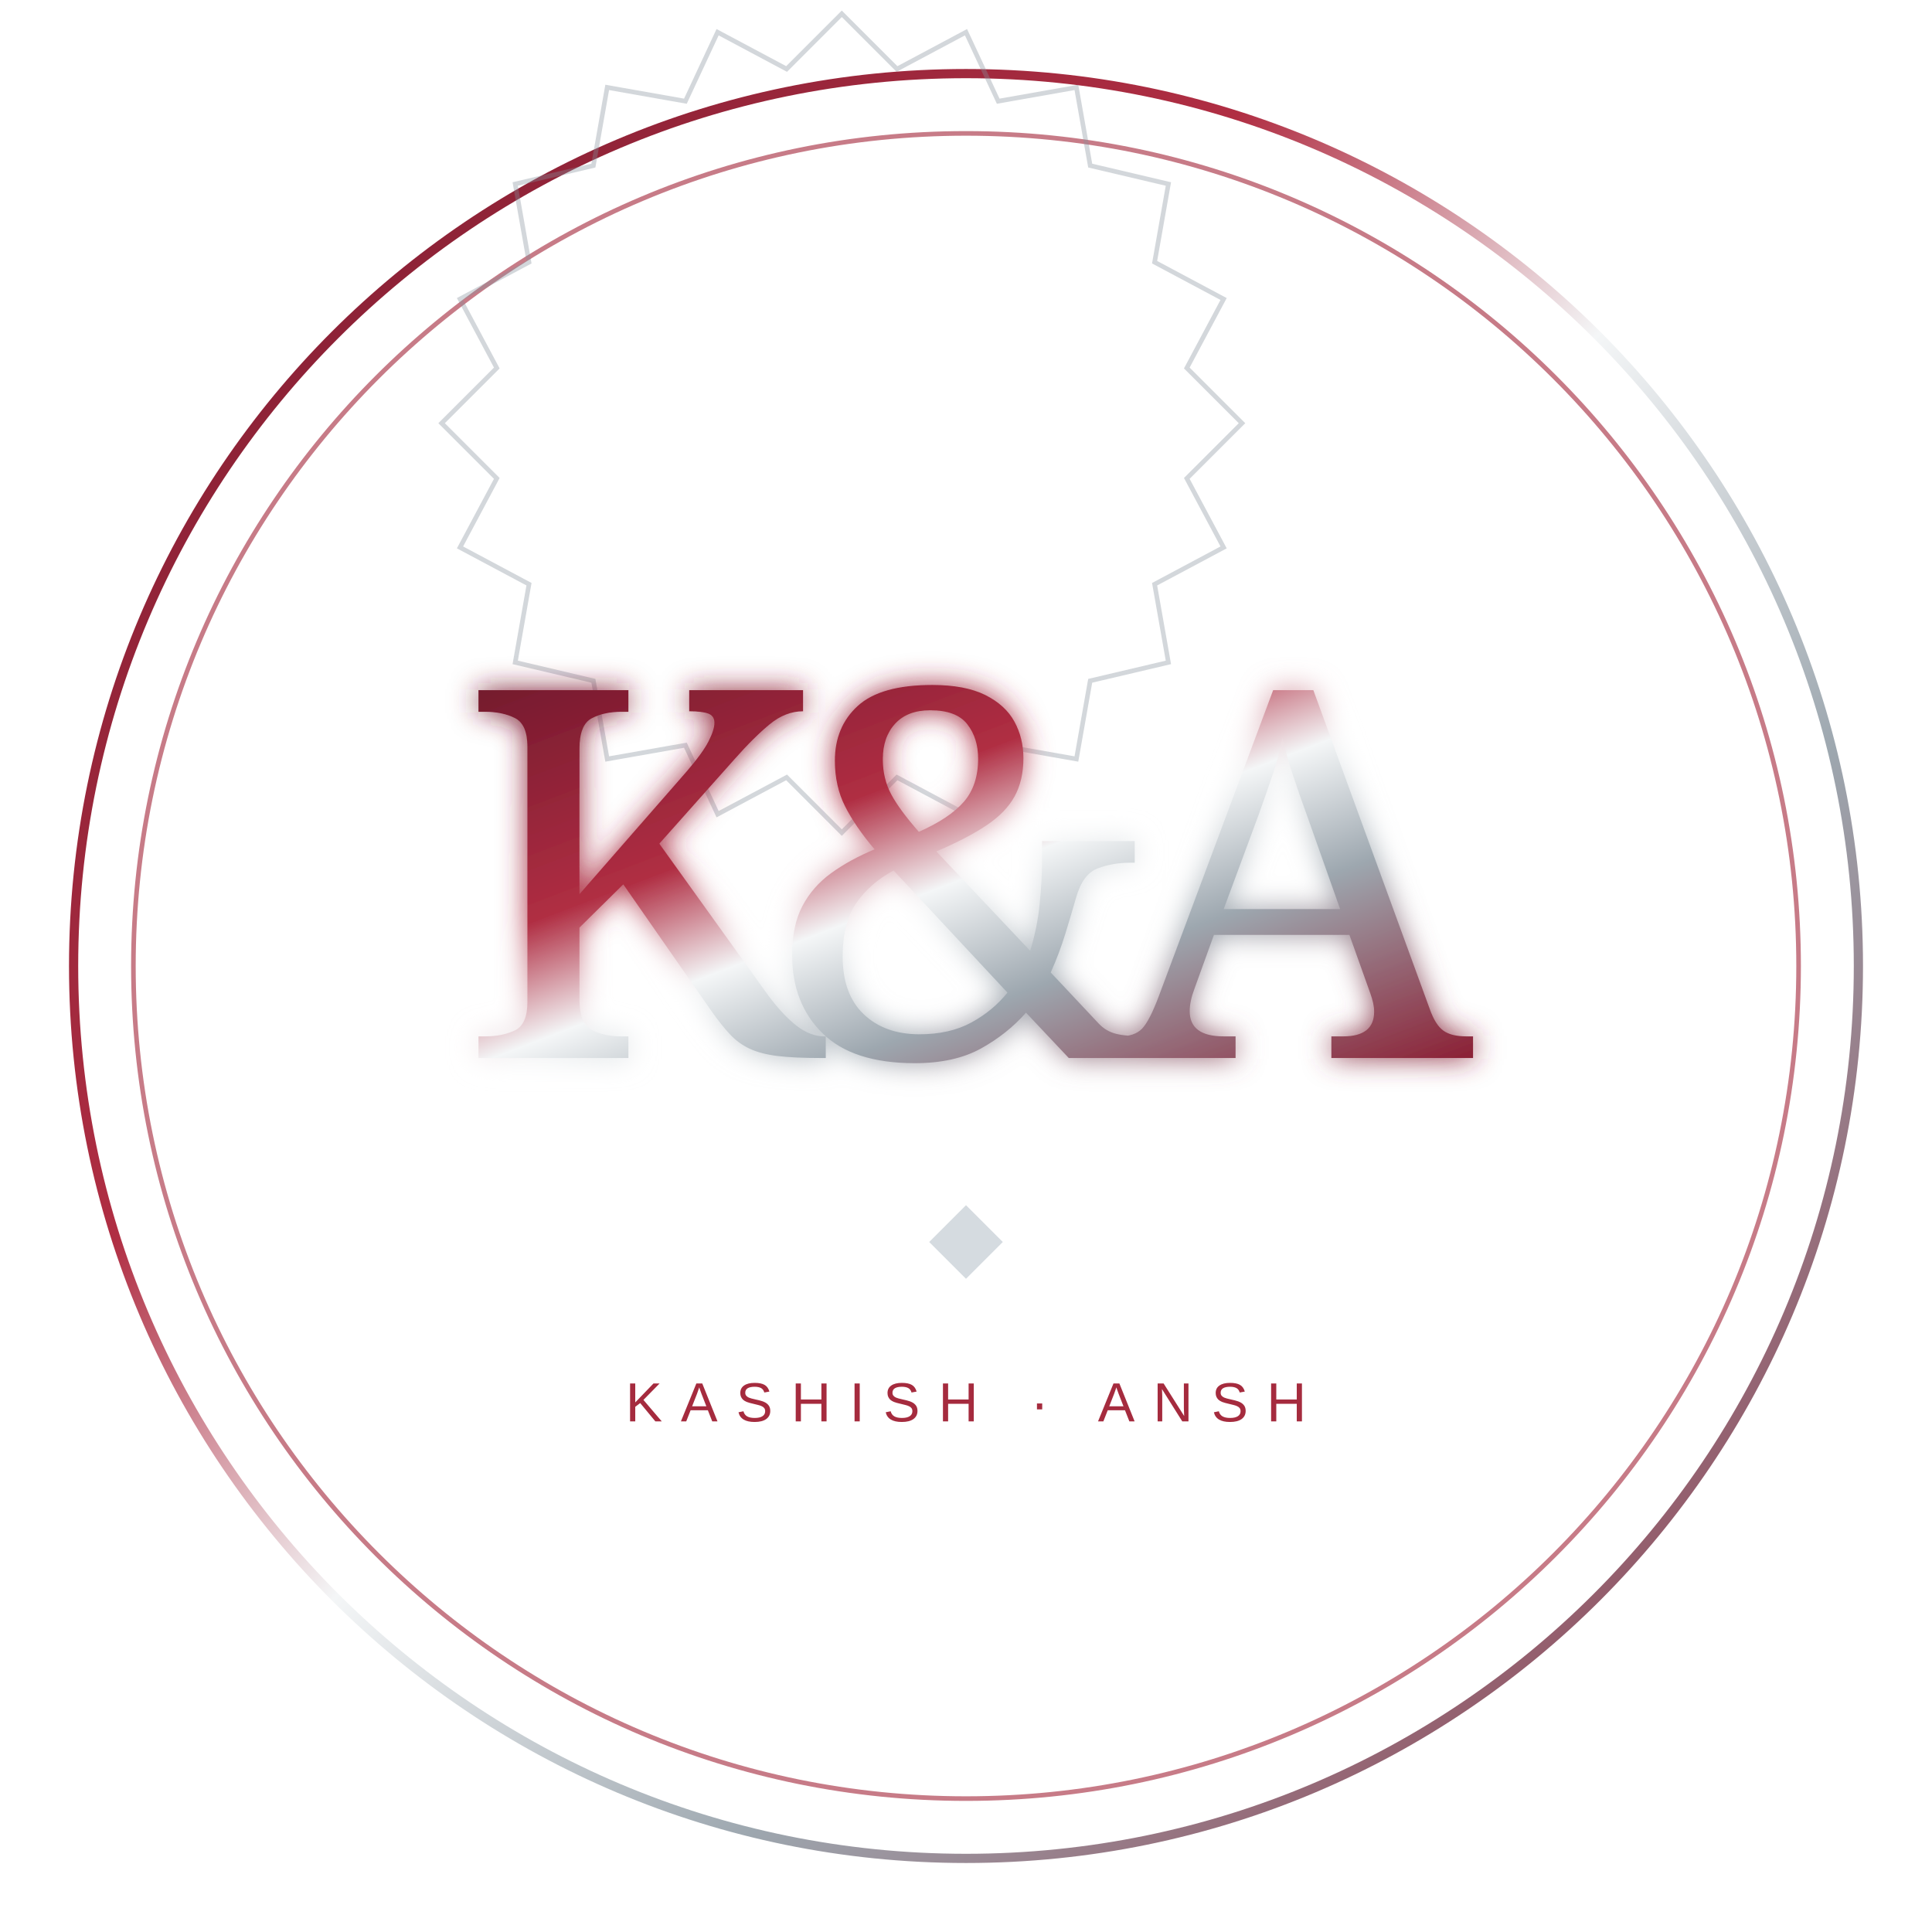
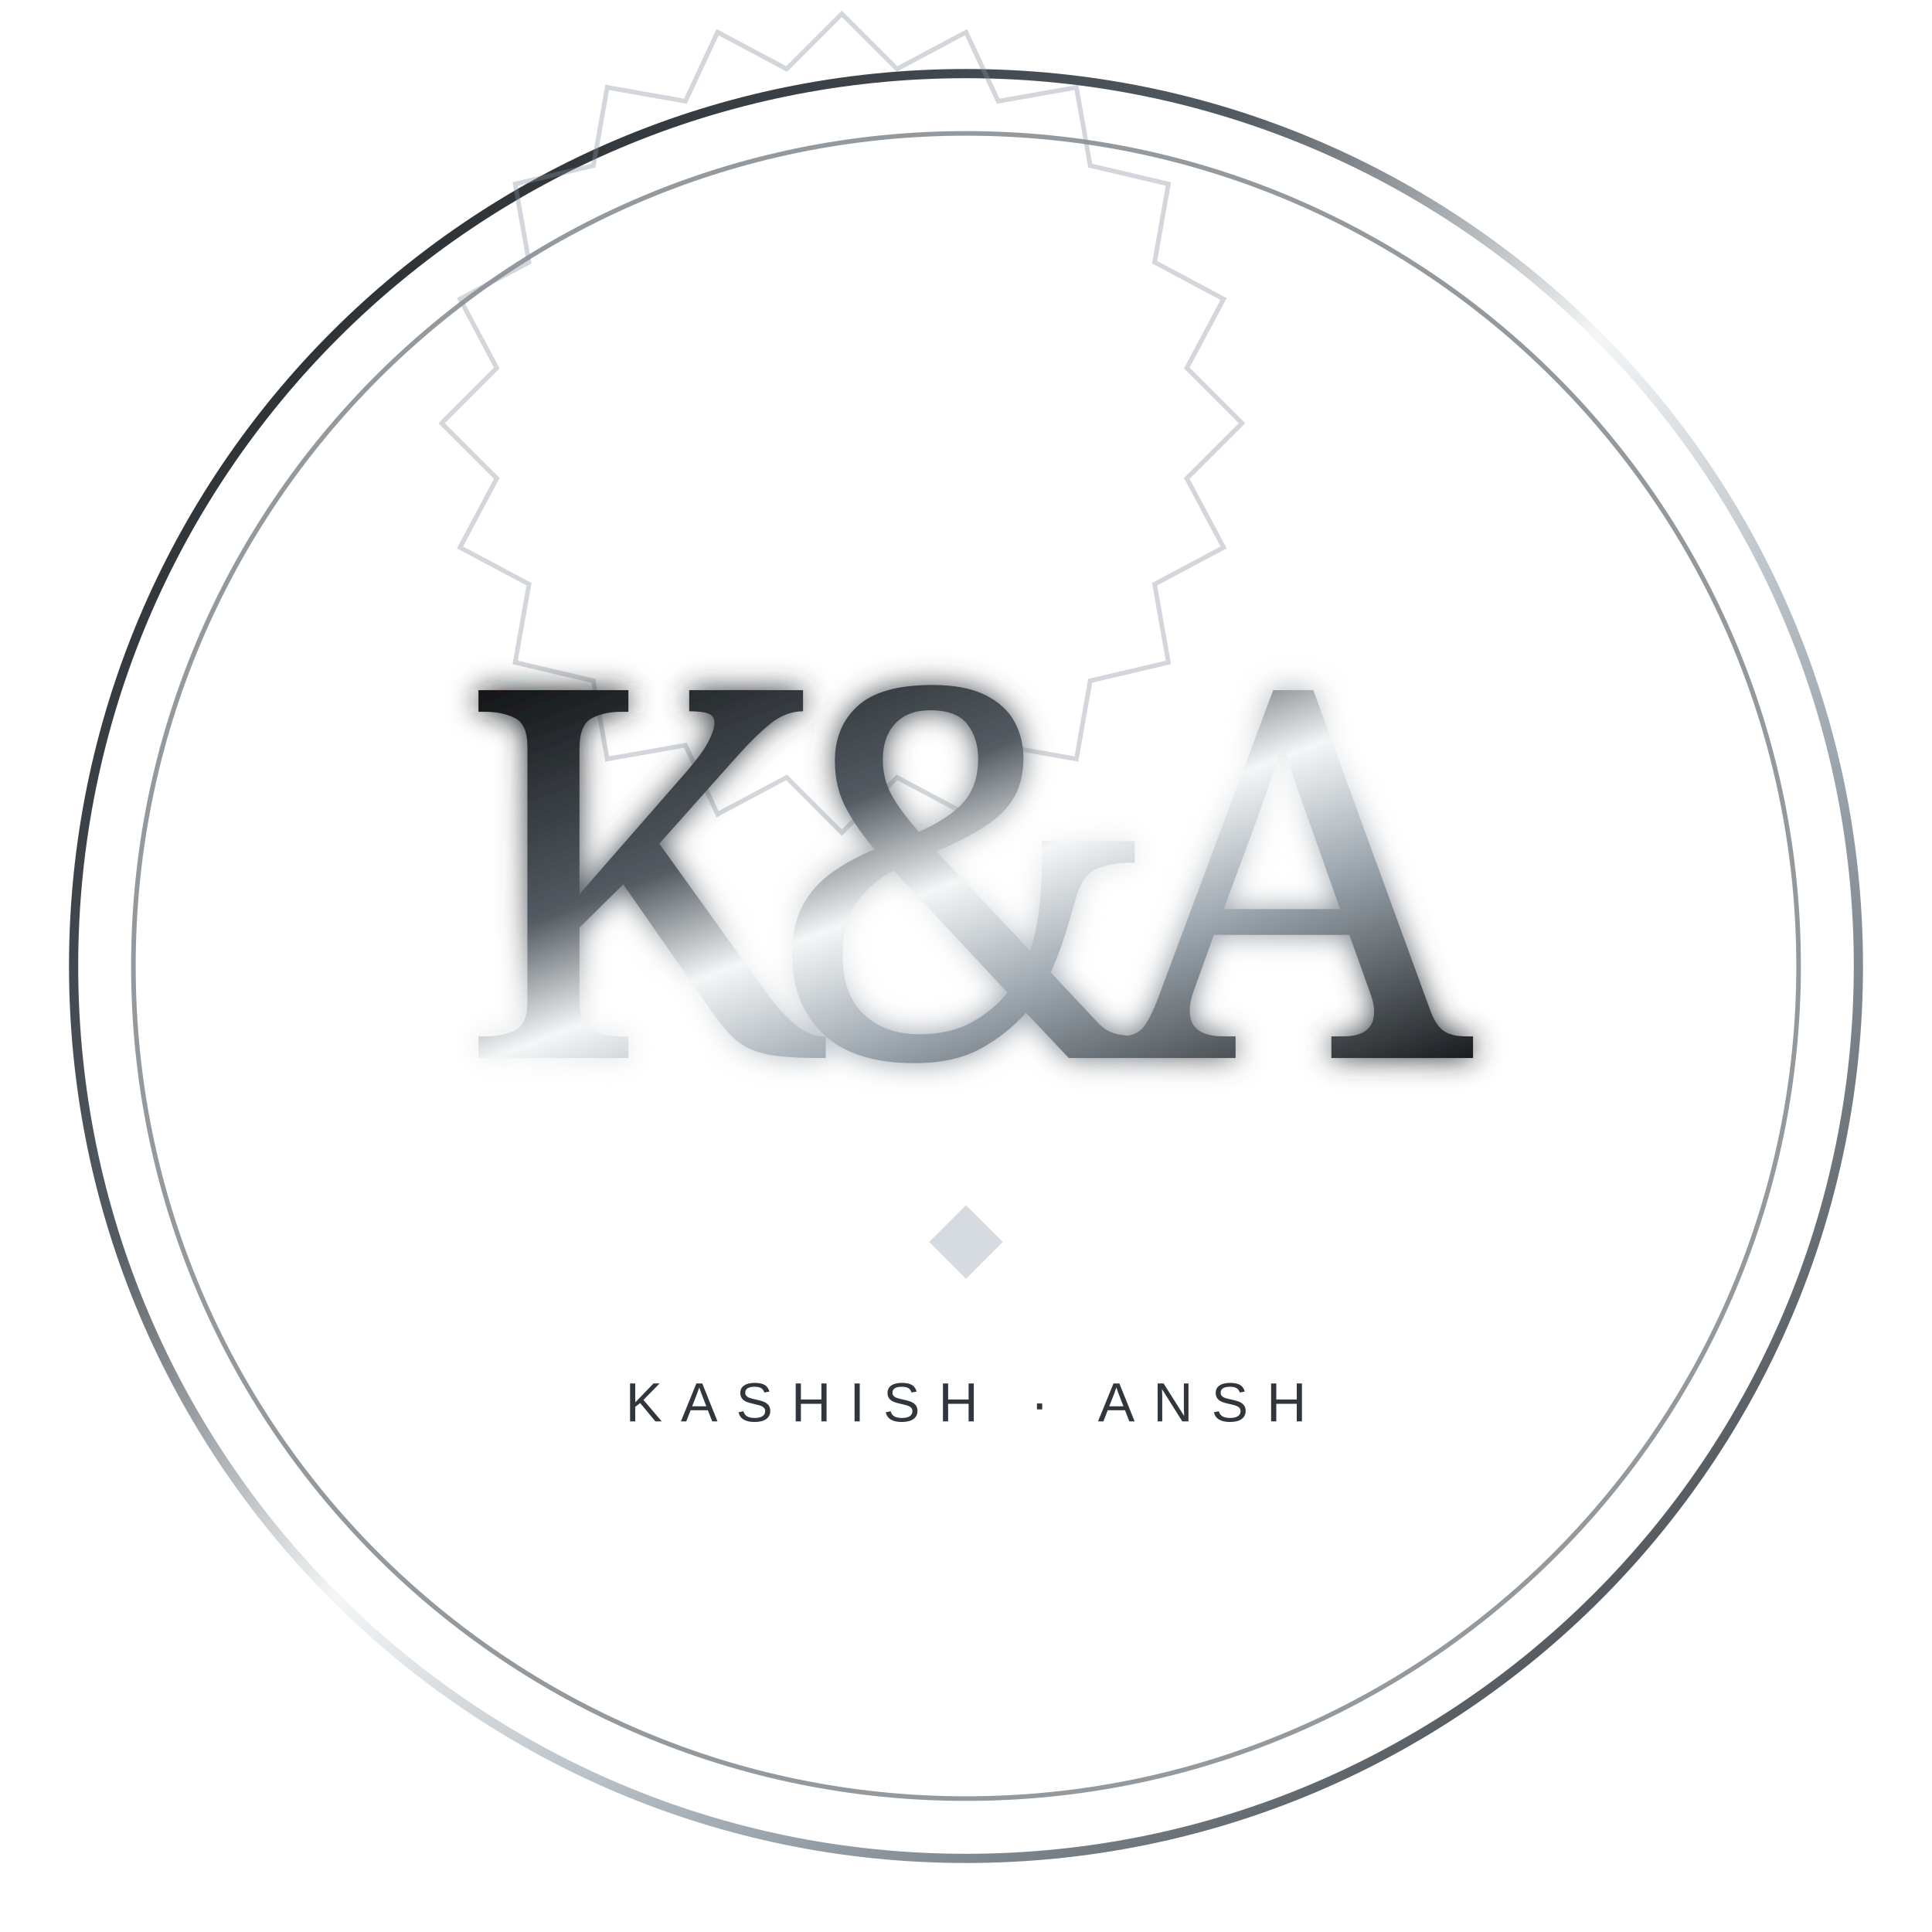
<svg xmlns="http://www.w3.org/2000/svg" width="420" height="420" viewBox="0 0 420 420" role="img" aria-labelledby="title desc">
  <defs>
    <linearGradient id="chrome" x1="0" y1="0" x2="1" y2="1">
-       <stop offset="0" stop-color="#73192d" />
-       <stop offset=".34" stop-color="#b02e43" />
+       <stop offset="0" stop-color="#111416" />
+       <stop offset=".34" stop-color="#535b62" />
      <stop offset=".5" stop-color="#f4f6f7" />
      <stop offset=".68" stop-color="#9da7af" />
-       <stop offset="1" stop-color="#8b1d32" />
+       <stop offset="1" stop-color="#171a1d" />
    </linearGradient>
    <filter id="glow" x="-30%" y="-30%" width="160%" height="160%">
      <feGaussianBlur stdDeviation="3" result="blur" />
      <feMerge>
        <feMergeNode in="blur" />
        <feMergeNode in="SourceGraphic" />
      </feMerge>
    </filter>
  </defs>
  <circle cx="210" cy="210" r="194" fill="none" stroke="url(#chrome)" stroke-width="2" />
-   <circle cx="210" cy="210" r="181" fill="none" stroke="#a52b3e" stroke-opacity=".62" stroke-width="1" />
+   <circle cx="210" cy="210" r="181" fill="none" stroke="#525b63" stroke-opacity=".62" stroke-width="1" />
  <path d="M210 7l7 15 17-3 3 17 17 4-3 17 15 8-8 15 12 12-12 12 8 15-15 8 3 17-17 4-3 17-17-3-7 15-15-8-12 12-12-12-15 8-7-15-17 3-3-17-17-4 3-17-15-8 8-15-12-12 12-12-8-15 15-8-3-17 17-4 3-17 17 3 7-15 15 8 12-12 12 12z" transform="translate(0 0)" fill="none" stroke="#87929d" stroke-opacity=".36" stroke-width="1" />
  <text x="210" y="230" text-anchor="middle" font-family="Baskerville, Georgia, serif" font-size="112" letter-spacing="-10" fill="url(#chrome)" filter="url(#glow)">K&amp;A</text>
  <path d="M118 270h184" fill="none" stroke="url(#chrome)" stroke-width="1.5" />
  <path d="M210 262l8 8-8 8-8-8z" fill="#d5dbe0" />
-   <text x="210" y="309" text-anchor="middle" font-family="Montserrat, Arial, sans-serif" font-size="12" letter-spacing="4" fill="#a52b3e">KASHISH · ANSH</text>
+   <text x="210" y="309" text-anchor="middle" font-family="Montserrat, Arial, sans-serif" font-size="12" letter-spacing="4" fill="#30363b">KASHISH · ANSH</text>
</svg>
